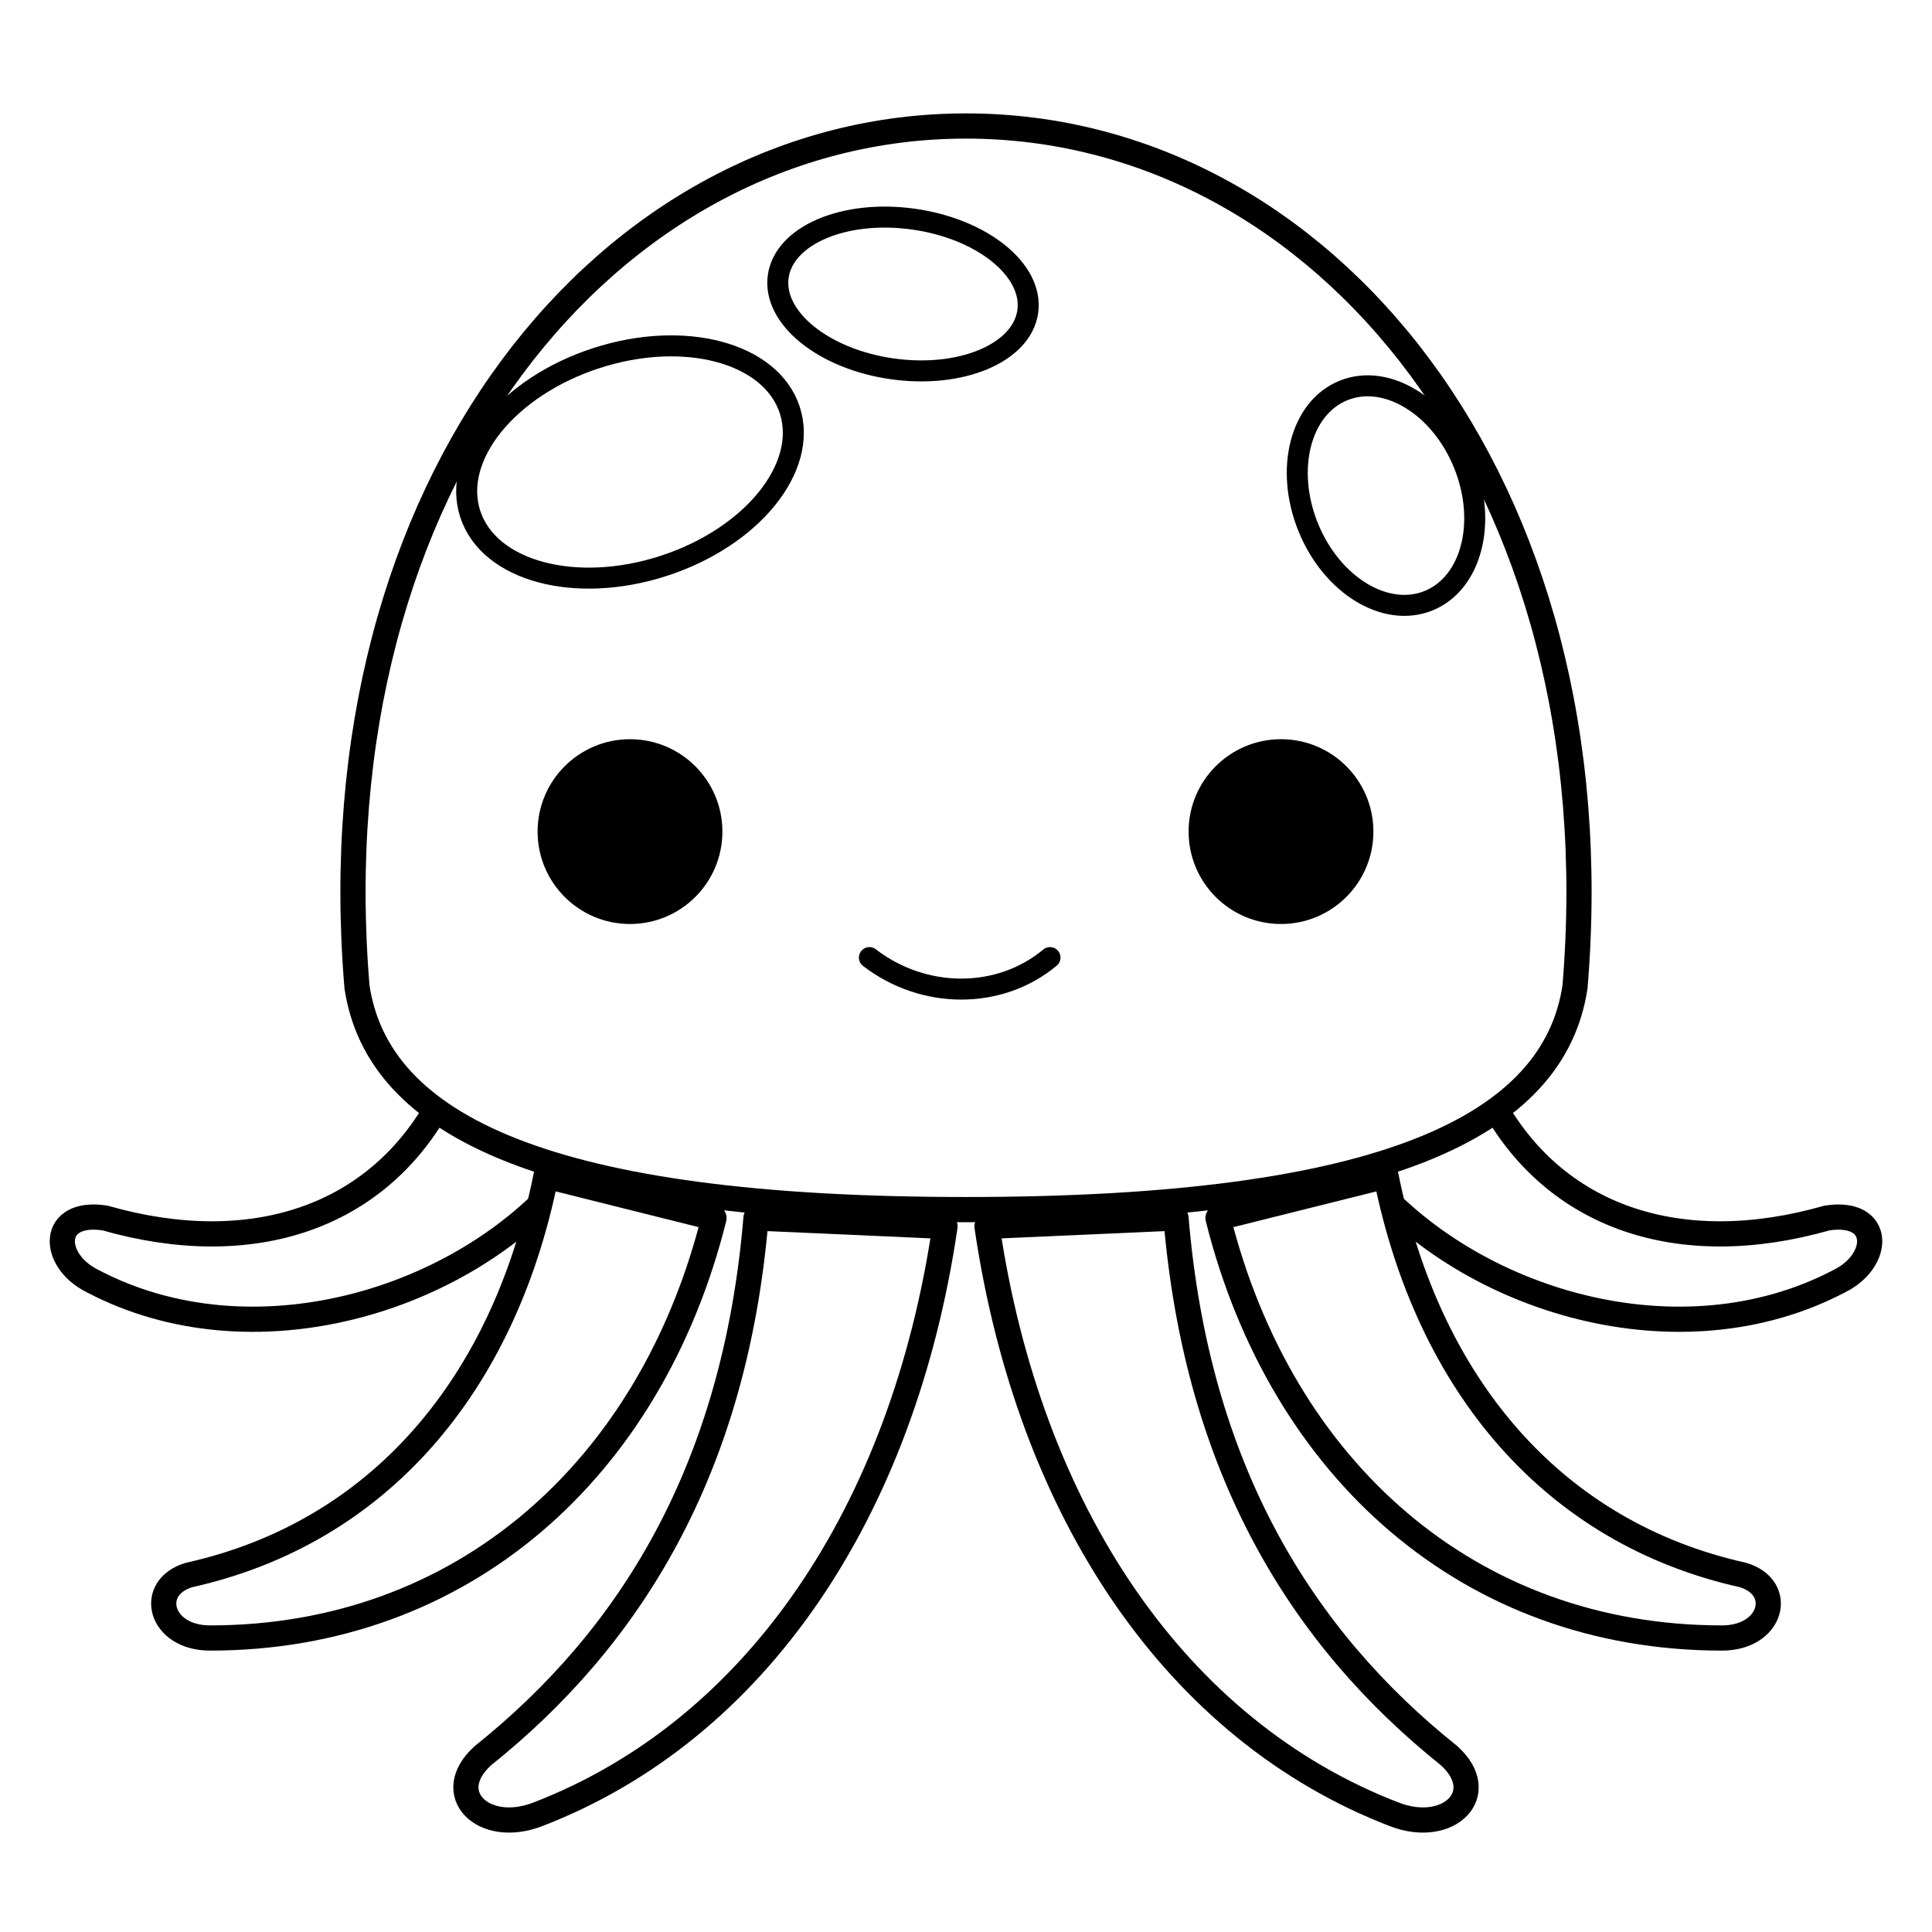
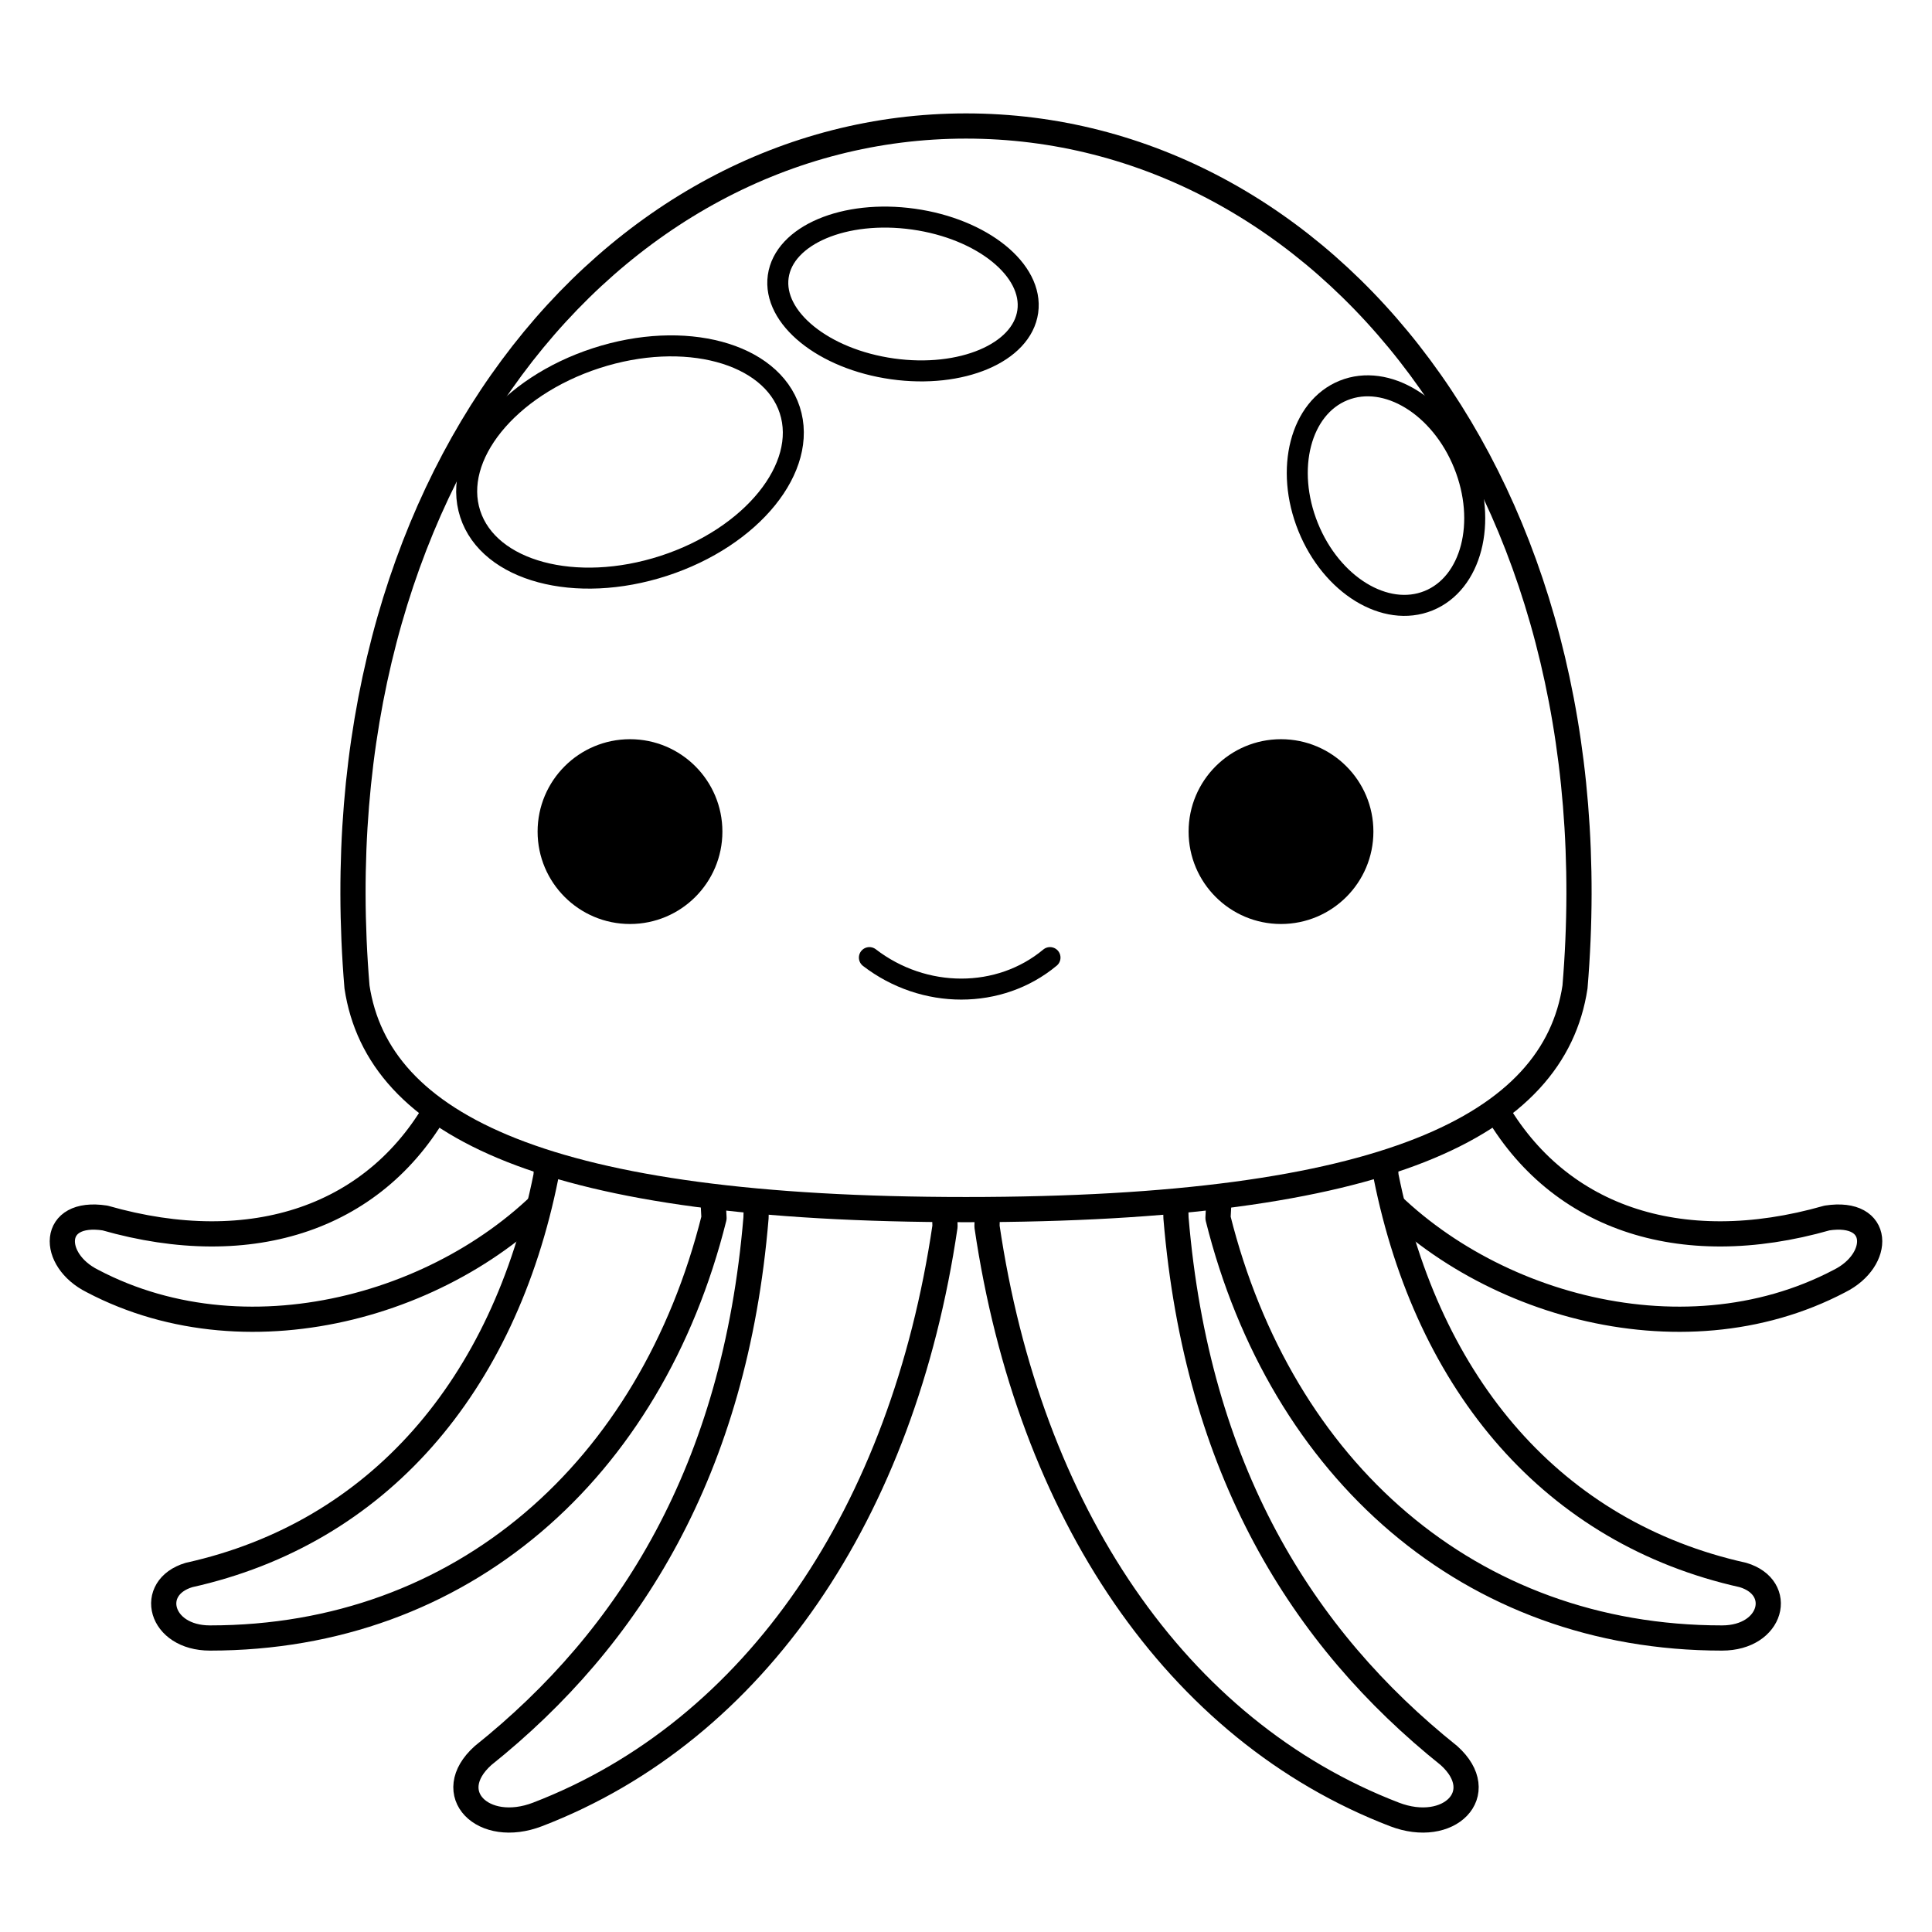
<svg xmlns="http://www.w3.org/2000/svg" width="460" height="460" viewBox="0 0 460 460" fill="none">
  <g clip-path="url(#clip0_octopus)">
    <rect width="460" height="460" fill="white" />
-     <path d="M105 262C90 290 60 300 25 290C12 288 12 300 22 305C60 325 110 310 135 280Z" fill="white" stroke="black" stroke-width="6" stroke-linejoin="round" />
-     <path d="M355 262C370 290 400 300 435 290C448 288 448 300 438 305C400 325 350 310 325 280Z" fill="white" stroke="black" stroke-width="6" stroke-linejoin="round" />
-     <path d="M130 280C120 330 90 365 45 375C35 378 38 390 50 390C110 390 155 350 170 290Z" fill="white" stroke="black" stroke-width="6" stroke-linejoin="round" />
-     <path d="M330 280C340 330 370 365 415 375C425 378 422 390 410 390C350 390 305 350 290 290Z" fill="white" stroke="black" stroke-width="6" stroke-linejoin="round" />
-     <path d="M180 290C175 350 150 390 115 418C105 427 115 437 128 432C180 412 215 360 225 292Z" fill="white" stroke="black" stroke-width="6" stroke-linejoin="round" />
-     <path d="M280 290C285 350 310 390 345 418C355 427 345 437 332 432C280 412 245 360 235 292Z" fill="white" stroke="black" stroke-width="6" stroke-linejoin="round" />
+     <path d="M100 240L105 262C90 290 60 300 25 290C12 288 12 300 22 305C60 325 110 310 135 280L140 250Z" fill="white" stroke="black" stroke-width="6" stroke-linejoin="round" />
+     <path d="M360 240L355 262C370 290 400 300 435 290C448 288 448 300 438 305C400 325 350 310 325 280L320 250Z" fill="white" stroke="black" stroke-width="6" stroke-linejoin="round" />
+     <path d="M132 252L130 280C120 330 90 365 45 375C35 378 38 390 50 390C110 390 155 350 170 290L168 252Z" fill="white" stroke="black" stroke-width="6" stroke-linejoin="round" />
+     <path d="M328 252L330 280C340 330 370 365 415 375C425 378 422 390 410 390C350 390 305 350 290 290L292 252Z" fill="white" stroke="black" stroke-width="6" stroke-linejoin="round" />
+     <path d="M181 255L180 290C175 350 150 390 115 418C105 427 115 437 128 432C180 412 215 360 225 292L224 255Z" fill="white" stroke="black" stroke-width="6" stroke-linejoin="round" />
+     <path d="M279 255L280 290C285 350 310 390 345 418C355 427 345 437 332 432C280 412 245 360 235 292L236 255Z" fill="white" stroke="black" stroke-width="6" stroke-linejoin="round" />
    <path d="M85 235C75 115 145 30 230 30C315 30 385 115 375 235C370 268 330 288 230 288C130 288 90 268 85 235Z" fill="white" stroke="black" stroke-width="6" stroke-linejoin="round" />
    <ellipse cx="215" cy="70" rx="30" ry="18" transform="rotate(8 215 70)" fill="white" stroke="black" stroke-width="5" />
    <ellipse cx="150" cy="110" rx="40" ry="26" transform="rotate(-18 150 110)" fill="white" stroke="black" stroke-width="5" />
    <ellipse cx="330" cy="118" rx="20" ry="27" transform="rotate(-22 330 118)" fill="white" stroke="black" stroke-width="5" />
    <circle cx="150" cy="198" r="22" fill="black" />
    <circle cx="305" cy="198" r="22" fill="black" />
    <path d="M207 228C220 238 238 238 250 228" stroke="black" stroke-width="5" stroke-linecap="round" />
  </g>
  <defs>
    <clipPath id="clip0_octopus">
      <rect width="460" height="460" fill="white" />
    </clipPath>
  </defs>
</svg>
